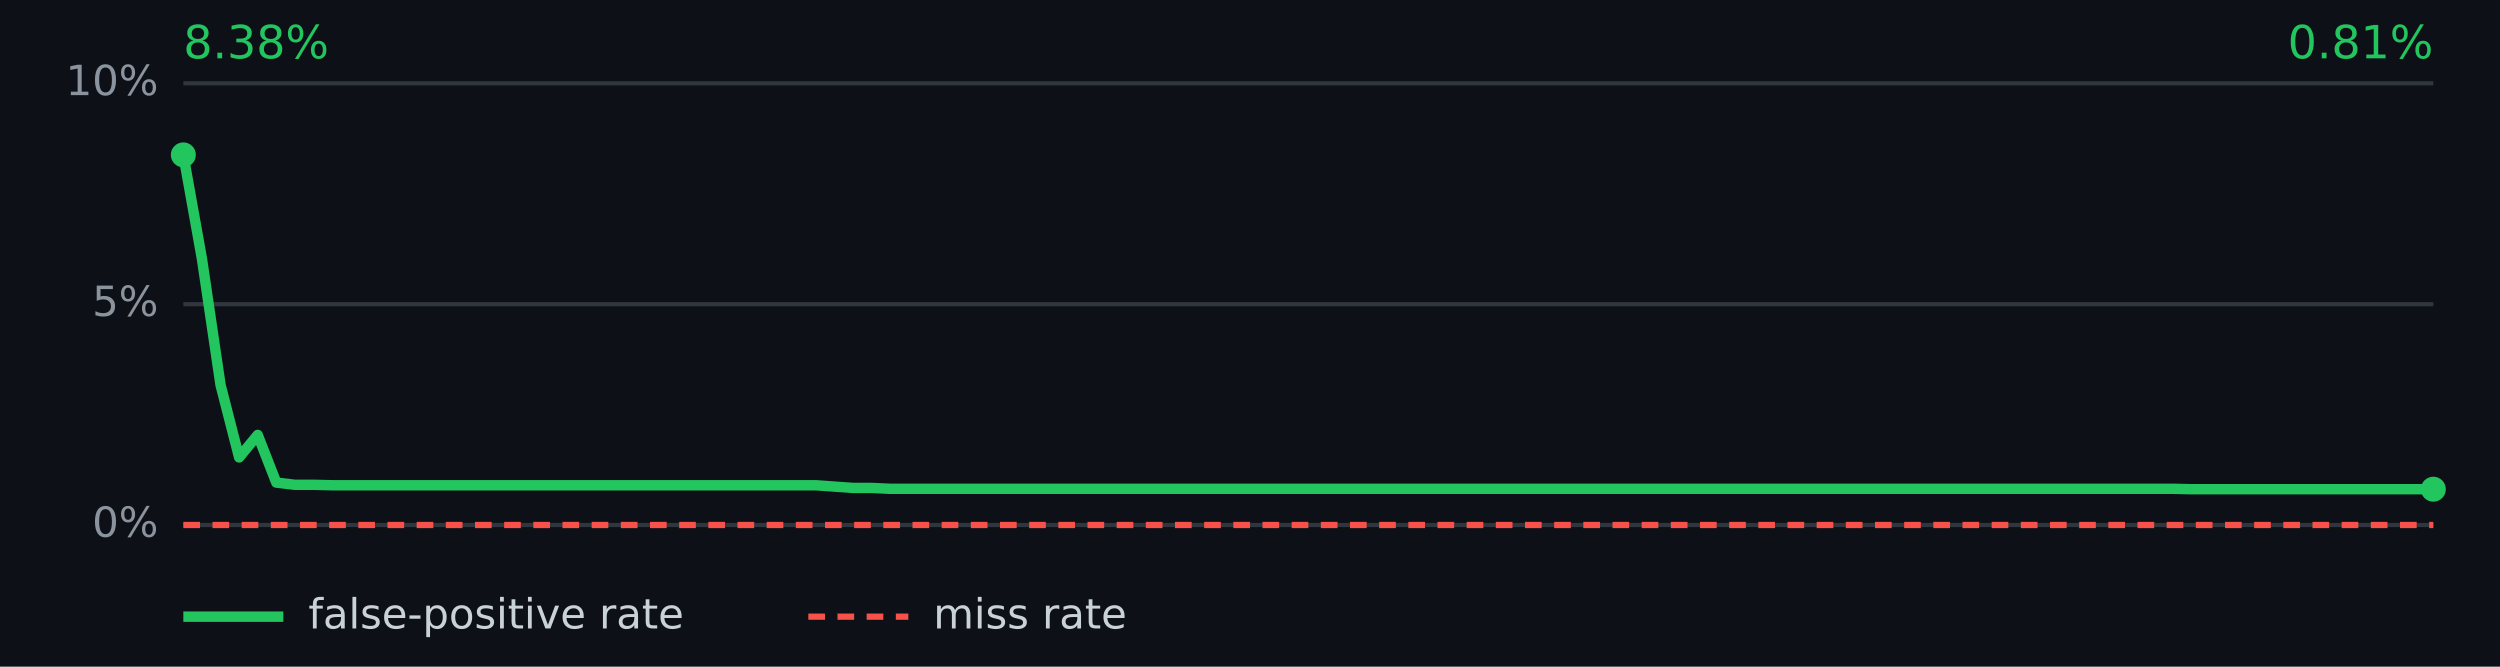
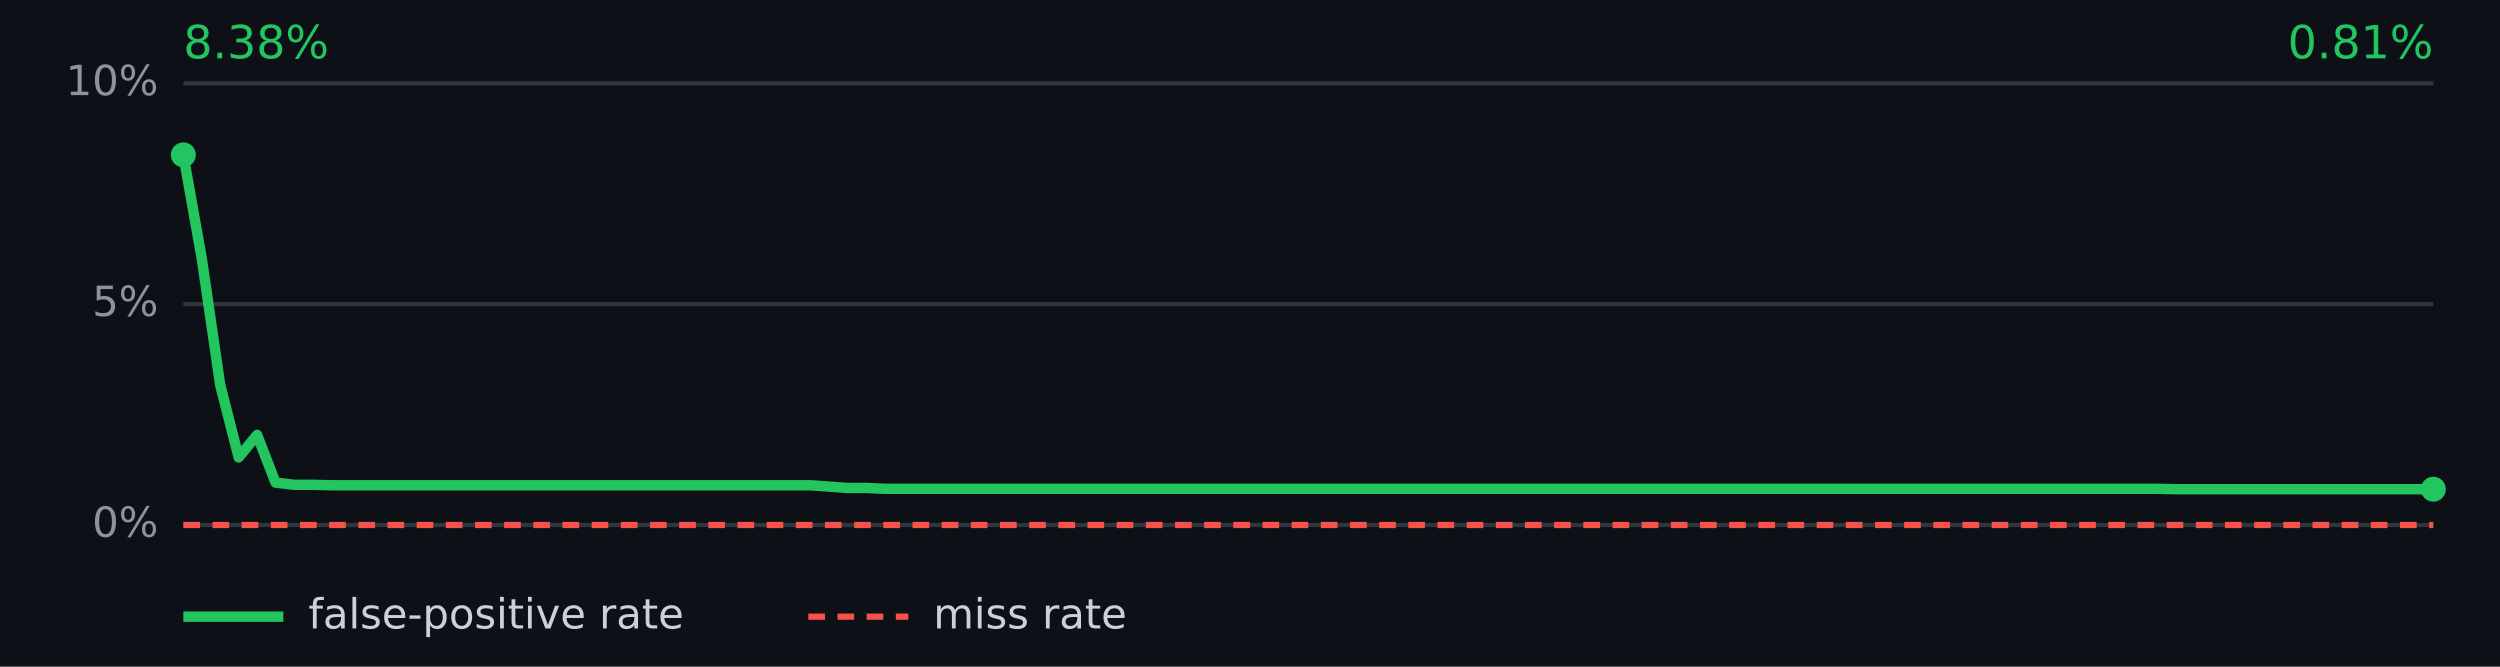
<svg xmlns="http://www.w3.org/2000/svg" width="600" height="160" role="img" aria-label="false-positive rate trend: 8.38% to 0.81%">
  <rect width="100%" height="160" fill="#0d1117" />
  <line x1="44" y1="20.00" x2="584" y2="20.00" stroke="#30363d" stroke-width="1" />
  <text x="38" y="20.00" font-family="Verdana,Geneva,DejaVu Sans,sans-serif" font-size="10" fill="#8b949e" text-anchor="end" dominant-baseline="middle">10%</text>
  <line x1="44" y1="73.00" x2="584" y2="73.00" stroke="#30363d" stroke-width="1" />
  <text x="38" y="73.00" font-family="Verdana,Geneva,DejaVu Sans,sans-serif" font-size="10" fill="#8b949e" text-anchor="end" dominant-baseline="middle">5%</text>
  <line x1="44" y1="126.00" x2="584" y2="126.00" stroke="#30363d" stroke-width="1" />
  <text x="38" y="126.00" font-family="Verdana,Geneva,DejaVu Sans,sans-serif" font-size="10" fill="#8b949e" text-anchor="end" dominant-baseline="middle">0%</text>
-   <polyline points="44.00,126.00 48.78,126.00 53.56,126.00 58.34,126.00 63.12,126.00 67.89,126.00 72.67,126.00 77.45,126.00 82.23,126.00 87.01,126.00 91.79,126.00 96.57,126.00 101.35,126.00 106.12,126.00 110.90,126.00 115.68,126.00 120.46,126.00 125.24,126.00 130.02,126.00 134.80,126.00 139.58,126.00 144.35,126.00 149.13,126.00 153.91,126.00 158.69,126.00 163.47,126.00 168.25,126.00 173.03,126.00 177.81,126.00 182.58,126.00 187.36,126.00 192.14,126.00 196.92,126.00 201.70,126.00 206.48,126.00 211.26,126.00 216.04,126.00 220.81,126.00 225.59,126.00 230.37,126.00 235.15,126.00 239.93,126.00 244.71,126.00 249.49,126.00 254.27,126.00 259.04,126.00 263.82,126.00 268.60,126.00 273.38,126.00 278.16,126.00 282.94,126.00 287.72,126.00 292.50,126.00 297.27,126.00 302.05,126.00 306.83,126.00 311.61,126.00 316.39,126.00 321.17,126.00 325.95,126.00 330.73,126.00 335.50,126.00 340.28,126.00 345.06,126.00 349.84,126.00 354.62,126.00 359.40,126.00 364.18,126.00 368.96,126.00 373.73,126.00 378.51,126.00 383.29,126.00 388.07,126.00 392.85,126.00 397.63,126.00 402.41,126.00 407.19,126.00 411.96,126.00 416.74,126.00 421.52,126.00 426.30,126.00 431.08,126.00 435.86,126.00 440.64,126.00 445.42,126.00 450.19,126.00 454.97,126.00 459.75,126.00 464.53,126.00 469.31,126.00 474.09,126.00 478.87,126.00 483.65,126.00 488.42,126.00 493.20,126.00 497.98,126.00 502.76,126.00 507.54,126.00 512.32,126.00 517.10,126.00 521.88,126.00 526.65,126.00 531.43,126.00 536.21,126.00 540.99,126.00 545.77,126.00 550.55,126.00 555.33,126.00 560.11,126.00 564.88,126.00 569.66,126.00 574.44,126.00 579.22,126.00 584.00,126.00" fill="none" stroke="#f85149" stroke-width="1.5" stroke-dasharray="4,3" />
-   <polyline points="44.00,37.17 48.46,62.08 52.93,92.40 57.39,109.78 61.85,104.38 66.31,115.82 70.78,116.35 75.24,116.35 79.70,116.46 84.17,116.46 88.63,116.46 93.09,116.46 97.55,116.46 102.02,116.46 106.48,116.46 110.94,116.46 115.40,116.46 119.87,116.46 124.33,116.46 128.79,116.46 133.26,116.46 137.72,116.46 142.18,116.46 146.64,116.46 151.11,116.46 155.57,116.46 160.03,116.46 164.50,116.46 168.96,116.46 173.42,116.46 177.88,116.46 182.35,116.46 186.81,116.46 191.27,116.46 195.74,116.46 200.20,116.78 204.66,117.10 209.12,117.10 213.59,117.31 218.05,117.31 222.51,117.31 226.98,117.31 231.44,117.31 235.90,117.31 240.36,117.31 244.83,117.31 249.29,117.31 253.75,117.31 258.21,117.31 262.68,117.31 267.14,117.31 271.60,117.31 276.07,117.31 280.53,117.31 284.99,117.31 289.45,117.31 293.92,117.31 298.38,117.31 302.84,117.31 307.31,117.31 311.77,117.31 316.23,117.31 320.69,117.31 325.16,117.31 329.62,117.31 334.08,117.31 338.55,117.31 343.01,117.31 347.47,117.31 351.93,117.31 356.40,117.31 360.86,117.31 365.32,117.31 369.79,117.31 374.25,117.31 378.71,117.31 383.17,117.31 387.64,117.31 392.10,117.31 396.56,117.31 401.02,117.31 405.49,117.31 409.95,117.31 414.41,117.31 418.88,117.31 423.34,117.31 427.80,117.31 432.26,117.31 436.73,117.31 441.19,117.31 445.65,117.31 450.12,117.31 454.58,117.31 459.04,117.31 463.50,117.31 467.97,117.31 472.43,117.31 476.89,117.31 481.36,117.31 485.82,117.31 490.28,117.31 494.74,117.31 499.21,117.31 503.67,117.31 508.13,117.31 512.60,117.31 517.06,117.31 521.52,117.31 525.98,117.41 530.45,117.41 534.91,117.41 539.37,117.41 543.83,117.41 548.30,117.41 552.76,117.41 557.22,117.41 561.69,117.41 566.15,117.41 570.61,117.41 575.07,117.41 579.54,117.41 584.00,117.41" fill="none" stroke="#22c55e" stroke-width="2.5" stroke-linejoin="round" />
+   <polyline points="44.00,126.00 48.74,126.00 53.47,126.00 58.21,126.00 62.95,126.00 67.68,126.00 72.42,126.00 77.16,126.00 81.89,126.00 86.63,126.00 91.37,126.00 96.11,126.00 100.84,126.00 105.58,126.00 110.32,126.00 115.05,126.00 119.79,126.00 124.53,126.00 129.26,126.00 134.00,126.00 138.74,126.00 143.47,126.00 148.21,126.00 152.95,126.00 157.68,126.00 162.42,126.00 167.16,126.00 171.89,126.00 176.63,126.00 181.37,126.00 186.11,126.00 190.84,126.00 195.58,126.00 200.32,126.00 205.05,126.00 209.79,126.00 214.53,126.00 219.26,126.00 224.00,126.00 228.74,126.00 233.47,126.00 238.21,126.00 242.95,126.00 247.68,126.00 252.42,126.00 257.16,126.00 261.89,126.00 266.63,126.00 271.37,126.00 276.11,126.00 280.84,126.00 285.58,126.00 290.32,126.00 295.05,126.00 299.79,126.00 304.53,126.00 309.26,126.00 314.00,126.00 318.74,126.00 323.47,126.00 328.21,126.00 332.95,126.00 337.68,126.00 342.42,126.00 347.16,126.00 351.89,126.00 356.63,126.00 361.37,126.00 366.11,126.00 370.84,126.00 375.58,126.00 380.32,126.00 385.05,126.00 389.79,126.00 394.53,126.00 399.26,126.00 404.00,126.00 408.74,126.00 413.47,126.00 418.21,126.00 422.95,126.00 427.68,126.00 432.42,126.00 437.16,126.00 441.89,126.00 446.63,126.00 451.37,126.00 456.11,126.00 460.84,126.00 465.58,126.00 470.32,126.00 475.05,126.00 479.79,126.00 484.53,126.00 489.26,126.00 494.00,126.00 498.74,126.00 503.47,126.00 508.21,126.00 512.95,126.00 517.68,126.00 522.42,126.00 527.16,126.00 531.89,126.00 536.63,126.00 541.37,126.00 546.11,126.00 550.84,126.00 555.58,126.00 560.32,126.00 565.05,126.00 569.79,126.00 574.53,126.00 579.26,126.00 584.00,126.00" fill="none" stroke="#f85149" stroke-width="1.5" stroke-dasharray="4,3" />
+   <polyline points="44.00,37.17 48.43,62.08 52.85,92.40 57.28,109.78 61.70,104.38 66.13,115.82 70.56,116.35 74.98,116.35 79.41,116.46 83.84,116.46 88.26,116.46 92.69,116.46 97.11,116.46 101.54,116.46 105.97,116.46 110.39,116.46 114.82,116.46 119.25,116.46 123.67,116.46 128.10,116.46 132.52,116.46 136.95,116.46 141.38,116.46 145.80,116.46 150.23,116.46 154.66,116.46 159.08,116.46 163.51,116.46 167.93,116.46 172.36,116.46 176.79,116.46 181.21,116.46 185.64,116.46 190.07,116.46 194.49,116.46 198.92,116.78 203.34,117.10 207.77,117.10 212.20,117.31 216.62,117.31 221.05,117.31 225.48,117.31 229.90,117.31 234.33,117.31 238.75,117.31 243.18,117.31 247.61,117.31 252.03,117.31 256.46,117.31 260.89,117.31 265.31,117.31 269.74,117.31 274.16,117.31 278.59,117.31 283.02,117.31 287.44,117.31 291.87,117.31 296.30,117.31 300.72,117.31 305.15,117.31 309.57,117.31 314.00,117.31 318.43,117.31 322.85,117.31 327.28,117.31 331.70,117.31 336.13,117.31 340.56,117.31 344.98,117.31 349.41,117.31 353.84,117.31 358.26,117.31 362.69,117.31 367.11,117.31 371.54,117.31 375.97,117.31 380.39,117.31 384.82,117.31 389.25,117.31 393.67,117.31 398.10,117.31 402.52,117.31 406.95,117.31 411.38,117.31 415.80,117.31 420.23,117.31 424.66,117.31 429.08,117.31 433.51,117.31 437.93,117.31 442.36,117.31 446.79,117.31 451.21,117.31 455.64,117.31 460.07,117.31 464.49,117.31 468.92,117.31 473.34,117.31 477.77,117.31 482.20,117.31 486.62,117.31 491.05,117.31 495.48,117.31 499.90,117.31 504.33,117.31 508.75,117.31 513.18,117.31 517.61,117.31 522.03,117.41 526.46,117.41 530.89,117.41 535.31,117.41 539.74,117.41 544.16,117.41 548.59,117.41 553.02,117.41 557.44,117.41 561.87,117.41 566.30,117.41 570.72,117.41 575.15,117.41 579.57,117.41 584.00,117.41" fill="none" stroke="#22c55e" stroke-width="2.5" stroke-linejoin="round" />
  <circle cx="44.00" cy="37.17" r="3" fill="#22c55e" />
  <circle cx="584.00" cy="117.41" r="3" fill="#22c55e" />
  <text x="44.00" y="14" font-family="Verdana,Geneva,DejaVu Sans,sans-serif" font-size="11" fill="#22c55e" text-anchor="start">8.38%</text>
  <text x="584.00" y="14" font-family="Verdana,Geneva,DejaVu Sans,sans-serif" font-size="11" fill="#22c55e" text-anchor="end">0.81%</text>
  <line x1="44" y1="148" x2="68" y2="148" stroke="#22c55e" stroke-width="2.5" />
  <text x="74" y="148" font-family="Verdana,Geneva,DejaVu Sans,sans-serif" font-size="10" fill="#c9d1d9" dominant-baseline="middle">false-positive rate</text>
  <line x1="194" y1="148" x2="218" y2="148" stroke="#f85149" stroke-width="1.5" stroke-dasharray="4,3" />
  <text x="224" y="148" font-family="Verdana,Geneva,DejaVu Sans,sans-serif" font-size="10" fill="#c9d1d9" dominant-baseline="middle">miss rate</text>
</svg>
